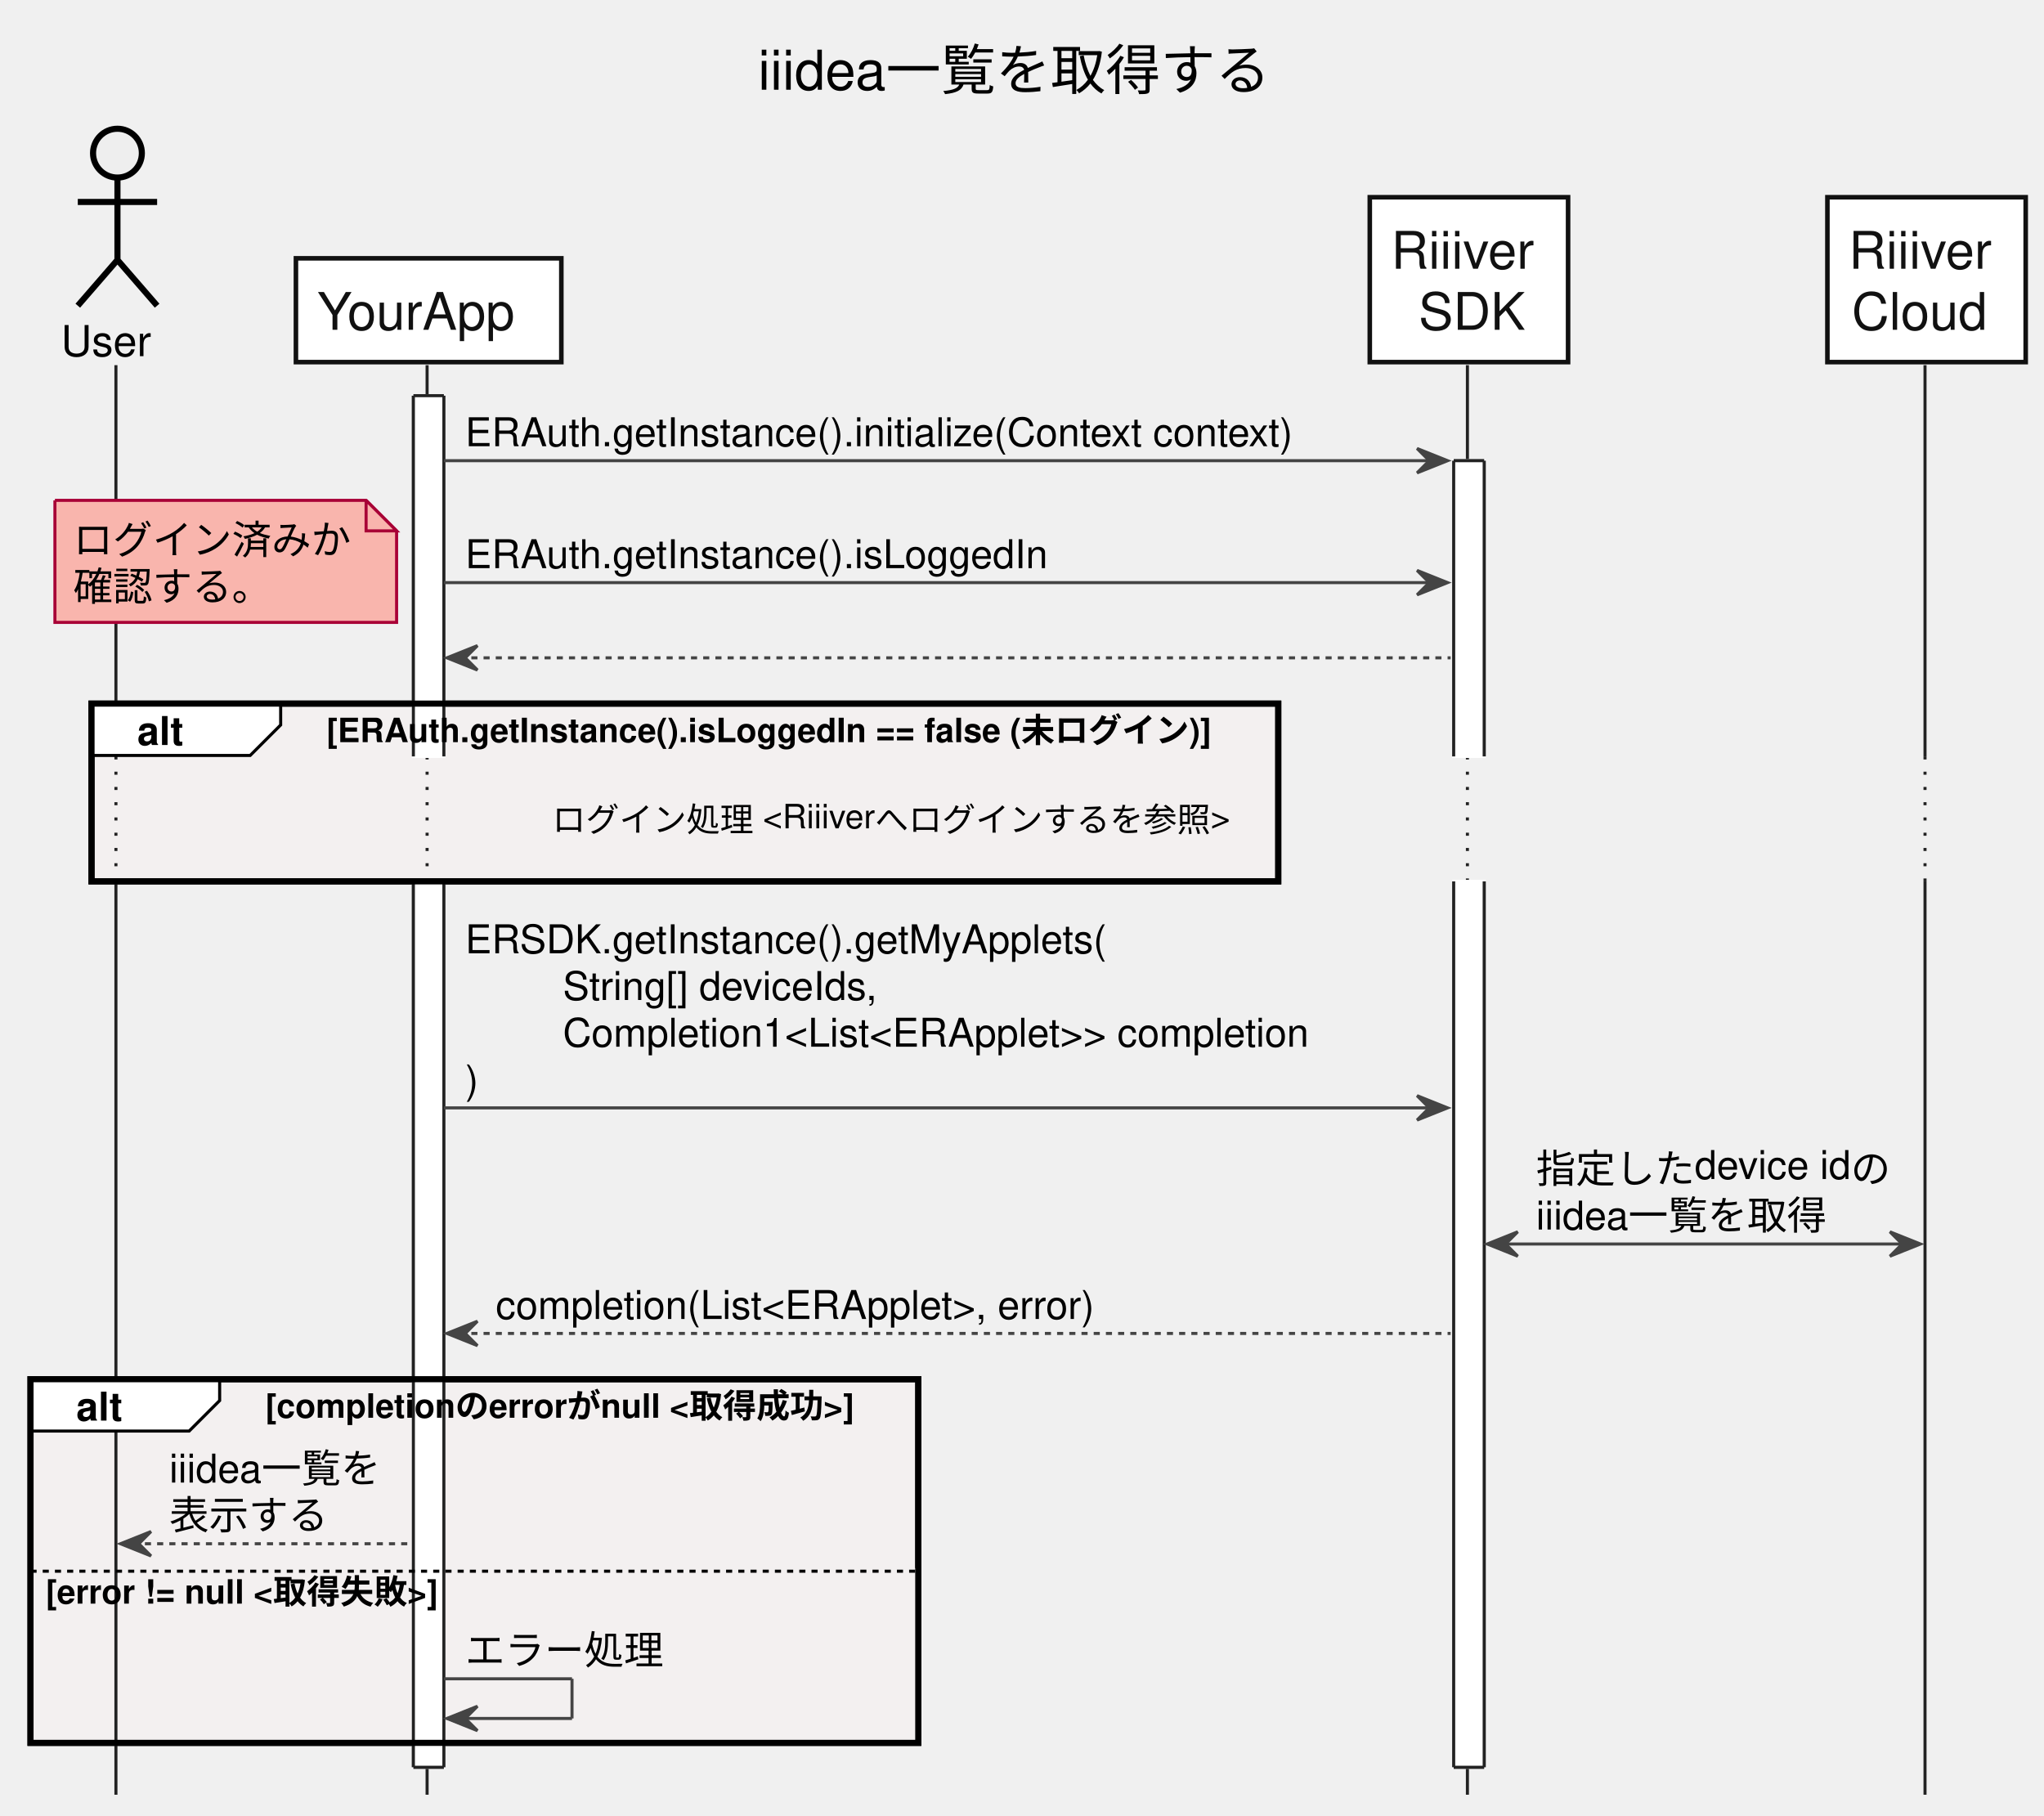
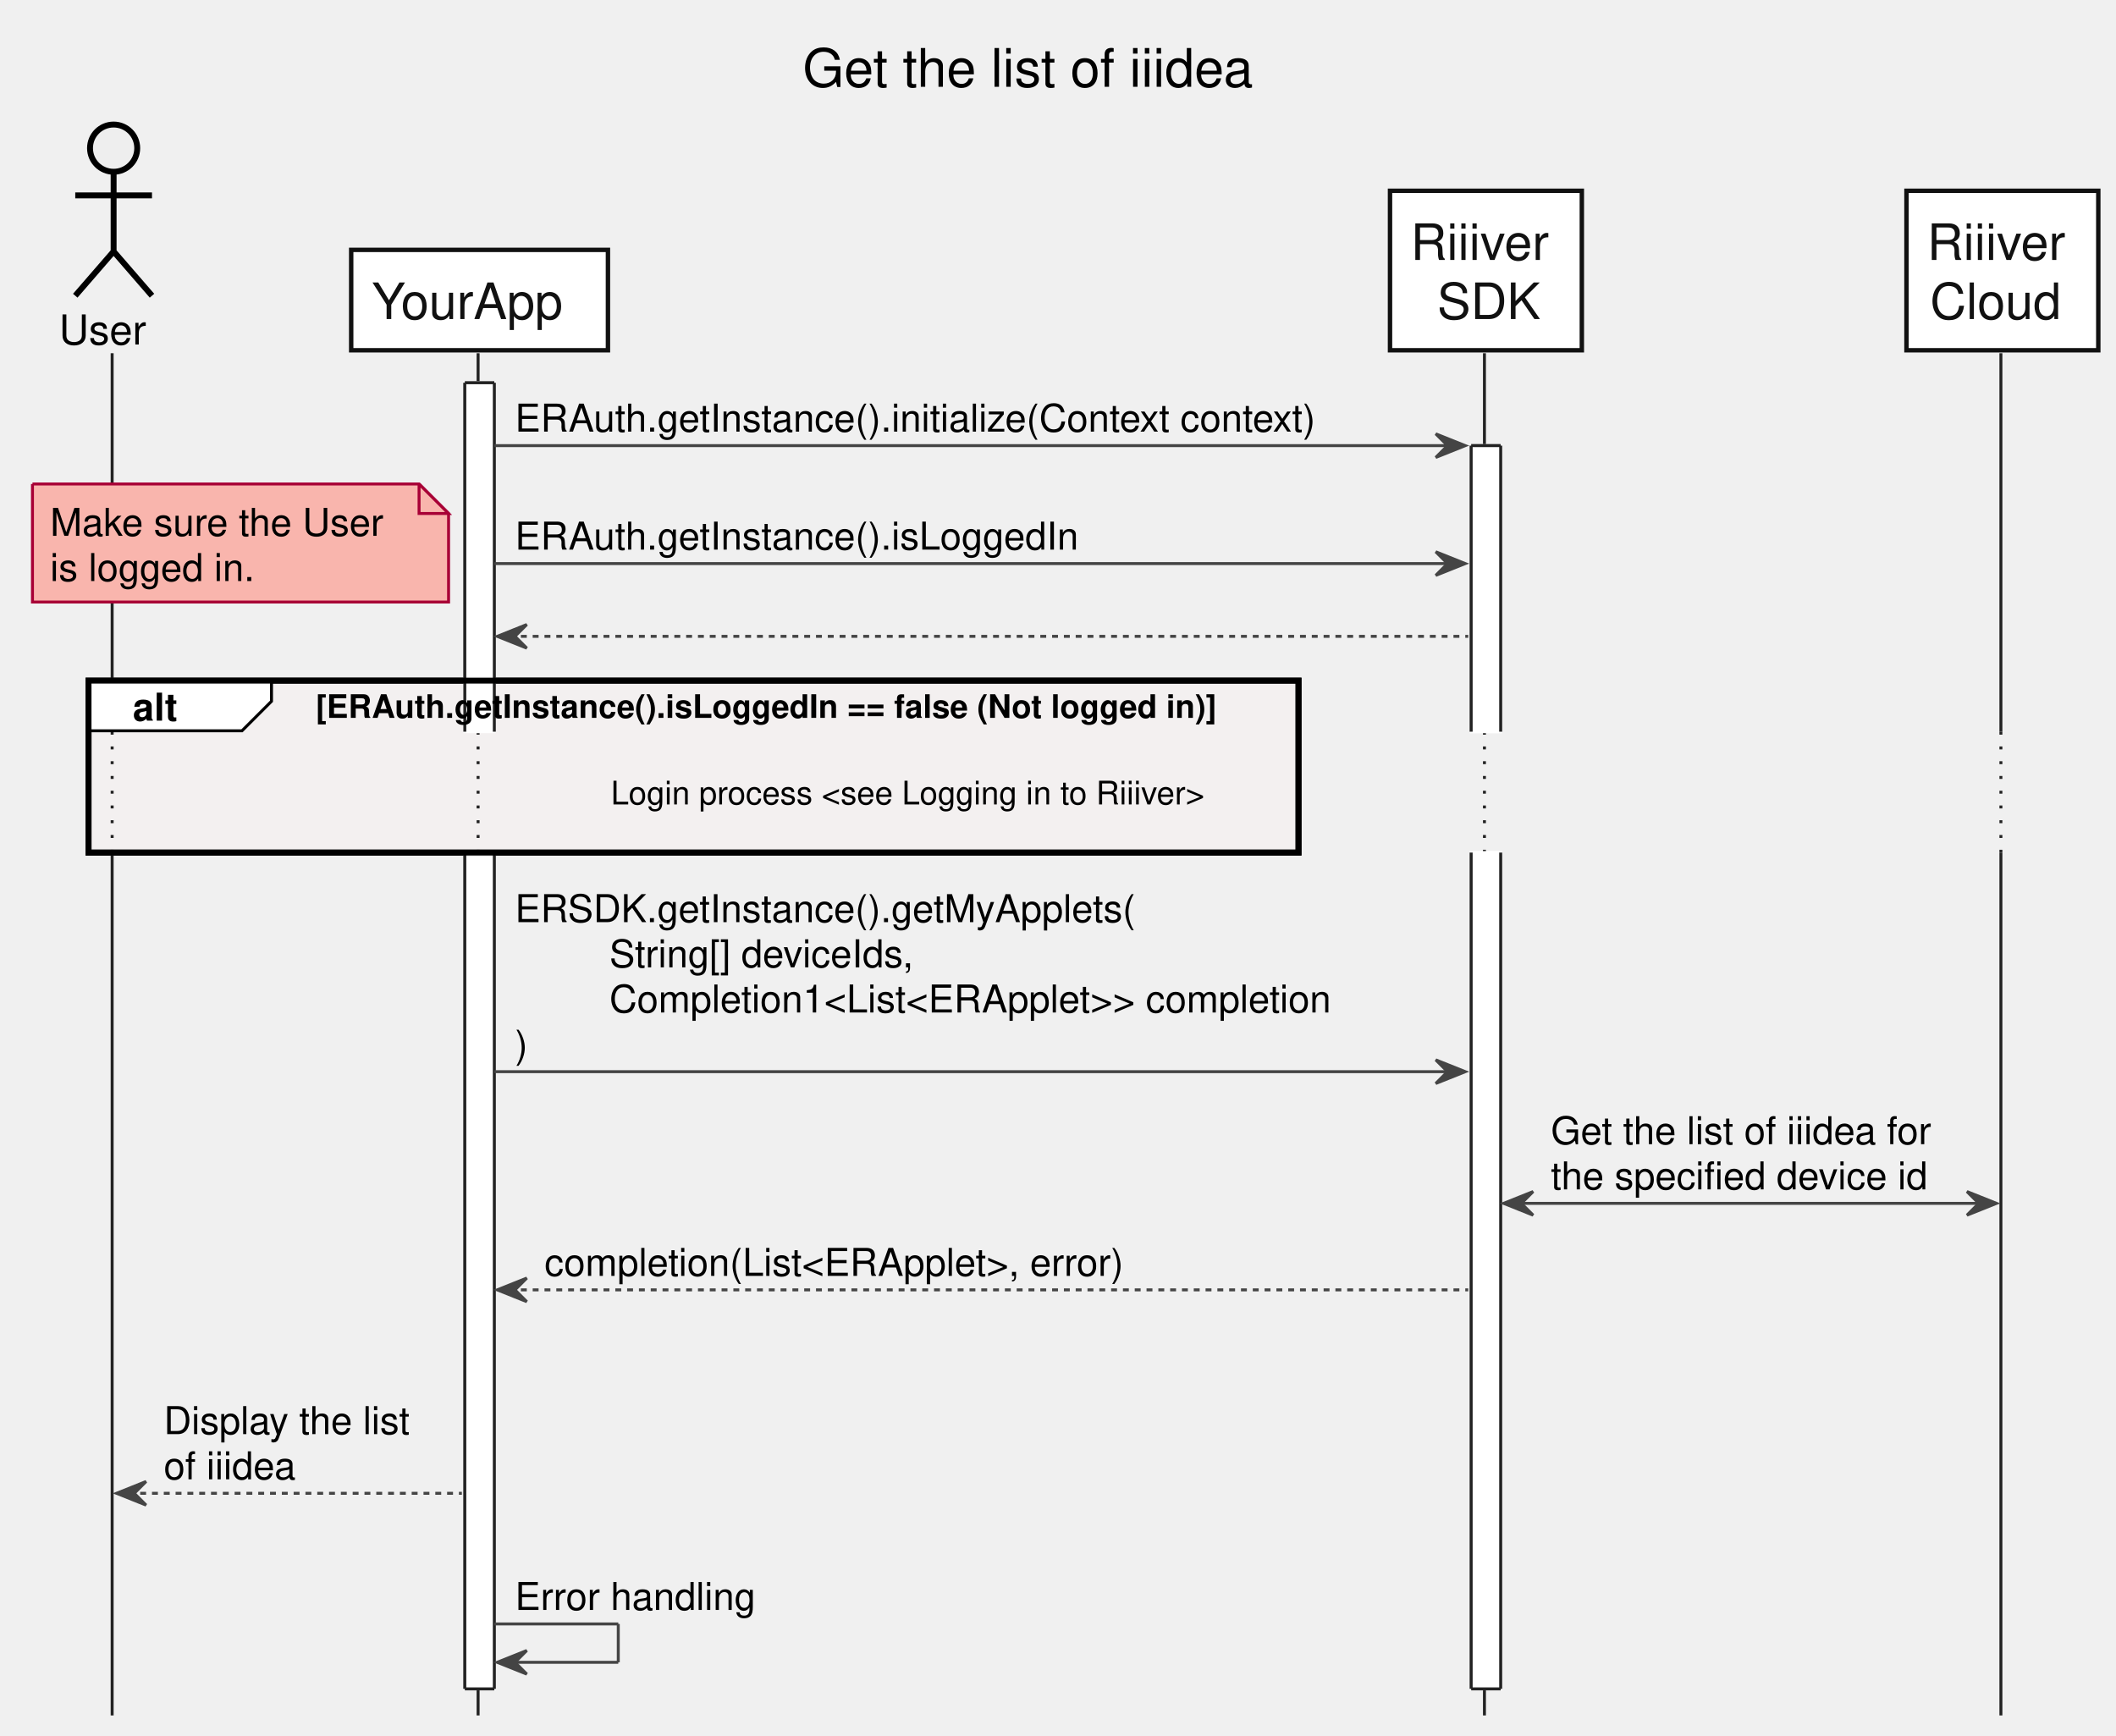
- <svg xmlns="http://www.w3.org/2000/svg" contentScriptType="application/ecmascript" contentStyleType="text/css" height="595px" preserveAspectRatio="none" style="width:670px;height:595px;background:#F2EEE6;" version="1.1" viewBox="0 0 670 595" width="670px" zoomAndPan="magnify">
+ <svg xmlns="http://www.w3.org/2000/svg" contentScriptType="application/ecmascript" contentStyleType="text/css" height="588px" preserveAspectRatio="none" style="width:717px;height:588px;background:#F2EEE6;" version="1.1" viewBox="0 0 717 588" width="717px" zoomAndPan="magnify">
  <defs />
  <g>
-     <text fill="#000000" font-family="Noto Sans JP, Helvetica, Arial, Liberation Sans" font-size="18" lengthAdjust="spacing" textLength="172" x="248.5" y="29.402">iiidea一覧を取得する</text>
-     <rect fill="#FFFFFF" height="118.242" style="stroke:#FFFFFF;stroke-width:1.0;" width="10" x="135.5" y="129.688" />
-     <line style="stroke:#222222;stroke-width:1.0;" x1="135.5" x2="135.5" y1="129.688" y2="247.93" />
-     <line style="stroke:#222222;stroke-width:1.0;" x1="145.5" x2="145.5" y1="129.688" y2="247.93" />
-     <line style="stroke:#222222;stroke-width:1.0;" x1="135.5" x2="145.5" y1="129.688" y2="129.688" />
-     <rect fill="#FFFFFF" height="290.371" style="stroke:#FFFFFF;stroke-width:1.0;" width="10" x="135.5" y="288.885" />
-     <line style="stroke:#222222;stroke-width:1.0;" x1="135.5" x2="135.5" y1="288.885" y2="579.256" />
-     <line style="stroke:#222222;stroke-width:1.0;" x1="145.5" x2="145.5" y1="288.885" y2="579.256" />
-     <line style="stroke:#222222;stroke-width:1.0;" x1="135.5" x2="145.5" y1="579.256" y2="579.256" />
-     <rect fill="#FFFFFF" height="96.932" style="stroke:#FFFFFF;stroke-width:1.0;" width="10" x="476.5" y="150.998" />
-     <line style="stroke:#222222;stroke-width:1.0;" x1="476.5" x2="476.5" y1="150.998" y2="247.93" />
-     <line style="stroke:#222222;stroke-width:1.0;" x1="486.5" x2="486.5" y1="150.998" y2="247.93" />
-     <line style="stroke:#222222;stroke-width:1.0;" x1="476.5" x2="486.5" y1="150.998" y2="150.998" />
-     <rect fill="#FFFFFF" height="290.371" style="stroke:#FFFFFF;stroke-width:1.0;" width="10" x="476.5" y="288.885" />
-     <line style="stroke:#222222;stroke-width:1.0;" x1="476.5" x2="476.5" y1="288.885" y2="579.256" />
-     <line style="stroke:#222222;stroke-width:1.0;" x1="486.5" x2="486.5" y1="288.885" y2="579.256" />
-     <line style="stroke:#222222;stroke-width:1.0;" x1="476.5" x2="486.5" y1="579.256" y2="579.256" />
-     <rect fill="#F3F0F0" height="58.266" style="stroke:#000000;stroke-width:2.0;" width="389" x="30" y="230.619" />
-     <rect fill="#F3F0F0" height="119.197" style="stroke:#000000;stroke-width:2.0;" width="291" x="10" y="452.059" />
-     <rect fill="#F3F0F0" height="57.266" style="stroke:none;stroke-width:1.0;" width="291" x="10" y="513.99" />
+     <text fill="#000000" font-family="Noto Sans JP, Helvetica, Arial, Liberation Sans" font-size="18" lengthAdjust="spacing" textLength="172" x="272" y="29.402">Get the list of iiidea</text>
+     <rect fill="#FFFFFF" height="118.242" style="stroke:#FFFFFF;stroke-width:1.0;" width="10" x="157.5" y="129.688" />
+     <line style="stroke:#222222;stroke-width:1.0;" x1="157.5" x2="157.5" y1="129.688" y2="247.93" />
+     <line style="stroke:#222222;stroke-width:1.0;" x1="167.5" x2="167.5" y1="129.688" y2="247.93" />
+     <line style="stroke:#222222;stroke-width:1.0;" x1="157.5" x2="167.5" y1="129.688" y2="129.688" />
+     <rect fill="#FFFFFF" height="283.371" style="stroke:#FFFFFF;stroke-width:1.0;" width="10" x="157.5" y="288.885" />
+     <line style="stroke:#222222;stroke-width:1.0;" x1="157.5" x2="157.5" y1="288.885" y2="572.256" />
+     <line style="stroke:#222222;stroke-width:1.0;" x1="167.5" x2="167.5" y1="288.885" y2="572.256" />
+     <line style="stroke:#222222;stroke-width:1.0;" x1="157.5" x2="167.5" y1="572.256" y2="572.256" />
+     <rect fill="#FFFFFF" height="96.932" style="stroke:#FFFFFF;stroke-width:1.0;" width="10" x="498.5" y="150.998" />
+     <line style="stroke:#222222;stroke-width:1.0;" x1="498.5" x2="498.5" y1="150.998" y2="247.93" />
+     <line style="stroke:#222222;stroke-width:1.0;" x1="508.5" x2="508.5" y1="150.998" y2="247.93" />
+     <line style="stroke:#222222;stroke-width:1.0;" x1="498.5" x2="508.5" y1="150.998" y2="150.998" />
+     <rect fill="#FFFFFF" height="283.371" style="stroke:#FFFFFF;stroke-width:1.0;" width="10" x="498.5" y="288.885" />
+     <line style="stroke:#222222;stroke-width:1.0;" x1="498.5" x2="498.5" y1="288.885" y2="572.256" />
+     <line style="stroke:#222222;stroke-width:1.0;" x1="508.5" x2="508.5" y1="288.885" y2="572.256" />
+     <line style="stroke:#222222;stroke-width:1.0;" x1="498.5" x2="508.5" y1="572.256" y2="572.256" />
+     <rect fill="#F3F0F0" height="58.266" style="stroke:#000000;stroke-width:2.0;" width="410" x="30" y="230.619" />
    <line style="stroke:#222222;stroke-width:1.0;" x1="38" x2="38" y1="119.688" y2="247.93" />
    <line style="stroke:#222222;stroke-width:1.0;stroke-dasharray:1.0,4.0;" x1="38" x2="38" y1="247.93" y2="288.885" />
-     <line style="stroke:#222222;stroke-width:1.0;" x1="38" x2="38" y1="288.885" y2="588.256" />
-     <line style="stroke:#222222;stroke-width:1.0;" x1="140" x2="140" y1="119.688" y2="247.93" />
-     <line style="stroke:#222222;stroke-width:1.0;stroke-dasharray:1.0,4.0;" x1="140" x2="140" y1="247.93" y2="288.885" />
-     <line style="stroke:#222222;stroke-width:1.0;" x1="140" x2="140" y1="288.885" y2="588.256" />
-     <line style="stroke:#222222;stroke-width:1.0;" x1="481" x2="481" y1="119.688" y2="247.93" />
-     <line style="stroke:#222222;stroke-width:1.0;stroke-dasharray:1.0,4.0;" x1="481" x2="481" y1="247.93" y2="288.885" />
-     <line style="stroke:#222222;stroke-width:1.0;" x1="481" x2="481" y1="288.885" y2="588.256" />
-     <line style="stroke:#222222;stroke-width:1.0;" x1="631" x2="631" y1="119.688" y2="247.93" />
-     <line style="stroke:#222222;stroke-width:1.0;stroke-dasharray:1.0,4.0;" x1="631" x2="631" y1="247.93" y2="288.885" />
-     <line style="stroke:#222222;stroke-width:1.0;" x1="631" x2="631" y1="288.885" y2="588.256" />
+     <line style="stroke:#222222;stroke-width:1.0;" x1="38" x2="38" y1="288.885" y2="581.256" />
+     <line style="stroke:#222222;stroke-width:1.0;" x1="162" x2="162" y1="119.688" y2="247.93" />
+     <line style="stroke:#222222;stroke-width:1.0;stroke-dasharray:1.0,4.0;" x1="162" x2="162" y1="247.93" y2="288.885" />
+     <line style="stroke:#222222;stroke-width:1.0;" x1="162" x2="162" y1="288.885" y2="581.256" />
+     <line style="stroke:#222222;stroke-width:1.0;" x1="503" x2="503" y1="119.688" y2="247.93" />
+     <line style="stroke:#222222;stroke-width:1.0;stroke-dasharray:1.0,4.0;" x1="503" x2="503" y1="247.93" y2="288.885" />
+     <line style="stroke:#222222;stroke-width:1.0;" x1="503" x2="503" y1="288.885" y2="581.256" />
+     <line style="stroke:#222222;stroke-width:1.0;" x1="678" x2="678" y1="119.688" y2="247.93" />
+     <line style="stroke:#222222;stroke-width:1.0;stroke-dasharray:1.0,4.0;" x1="678" x2="678" y1="247.93" y2="288.885" />
+     <line style="stroke:#222222;stroke-width:1.0;" x1="678" x2="678" y1="288.885" y2="581.256" />
    <text fill="#000000" font-family="Noto Sans JP, Helvetica, Arial, Liberation Sans" font-size="14" lengthAdjust="spacing" textLength="31" x="20" y="116.734">User</text>
    <ellipse cx="38.5" cy="50.199" fill="#EEEEEE" rx="8" ry="8" style="stroke:#000000;stroke-width:2.0;" />
    <path d="M38.5,58.199 L38.5,85.199 M25.5,66.199 L51.5,66.199 M38.5,85.199 L25.5,100.199 M38.5,85.199 L51.5,100.199 " fill="none" style="stroke:#000000;stroke-width:2.0;" />
-     <rect fill="#FFFFFF" height="34.022" style="stroke:#111111;stroke-width:1.5;" width="87" x="97" y="84.666" />
-     <text fill="#111111" font-family="Noto Sans JP, Helvetica, Arial, Liberation Sans" font-size="17" lengthAdjust="spacing" textLength="73" x="104" y="108.102">YourApp</text>
-     <rect fill="#FFFFFF" height="54.043" style="stroke:#111111;stroke-width:1.5;" width="65" x="449" y="64.644" />
-     <text fill="#111111" font-family="Noto Sans JP, Helvetica, Arial, Liberation Sans" font-size="17" lengthAdjust="spacing" textLength="51" x="456" y="88.08">Riiiver</text>
-     <text fill="#111111" font-family="Noto Sans JP, Helvetica, Arial, Liberation Sans" font-size="17" lengthAdjust="spacing" textLength="33" x="465" y="108.102">SDK</text>
-     <rect fill="#FFFFFF" height="54.043" style="stroke:#111111;stroke-width:1.5;" width="65" x="599" y="64.644" />
-     <text fill="#111111" font-family="Noto Sans JP, Helvetica, Arial, Liberation Sans" font-size="17" lengthAdjust="spacing" textLength="51" x="606" y="88.08">Riiiver</text>
-     <text fill="#111111" font-family="Noto Sans JP, Helvetica, Arial, Liberation Sans" font-size="17" lengthAdjust="spacing" textLength="49" x="607" y="108.102">Cloud</text>
-     <rect fill="#FFFFFF" height="118.242" style="stroke:#FFFFFF;stroke-width:1.0;" width="10" x="135.5" y="129.688" />
-     <line style="stroke:#222222;stroke-width:1.0;" x1="135.5" x2="135.5" y1="129.688" y2="247.93" />
-     <line style="stroke:#222222;stroke-width:1.0;" x1="145.5" x2="145.5" y1="129.688" y2="247.93" />
-     <line style="stroke:#222222;stroke-width:1.0;" x1="135.5" x2="145.5" y1="129.688" y2="129.688" />
-     <rect fill="#FFFFFF" height="290.371" style="stroke:#FFFFFF;stroke-width:1.0;" width="10" x="135.5" y="288.885" />
-     <line style="stroke:#222222;stroke-width:1.0;" x1="135.5" x2="135.5" y1="288.885" y2="579.256" />
-     <line style="stroke:#222222;stroke-width:1.0;" x1="145.5" x2="145.5" y1="288.885" y2="579.256" />
-     <line style="stroke:#222222;stroke-width:1.0;" x1="135.5" x2="145.5" y1="579.256" y2="579.256" />
-     <rect fill="#FFFFFF" height="96.932" style="stroke:#FFFFFF;stroke-width:1.0;" width="10" x="476.5" y="150.998" />
-     <line style="stroke:#222222;stroke-width:1.0;" x1="476.5" x2="476.5" y1="150.998" y2="247.93" />
-     <line style="stroke:#222222;stroke-width:1.0;" x1="486.5" x2="486.5" y1="150.998" y2="247.93" />
-     <line style="stroke:#222222;stroke-width:1.0;" x1="476.5" x2="486.5" y1="150.998" y2="150.998" />
-     <rect fill="#FFFFFF" height="290.371" style="stroke:#FFFFFF;stroke-width:1.0;" width="10" x="476.5" y="288.885" />
-     <line style="stroke:#222222;stroke-width:1.0;" x1="476.5" x2="476.5" y1="288.885" y2="579.256" />
-     <line style="stroke:#222222;stroke-width:1.0;" x1="486.5" x2="486.5" y1="288.885" y2="579.256" />
-     <line style="stroke:#222222;stroke-width:1.0;" x1="476.5" x2="486.5" y1="579.256" y2="579.256" />
-     <polygon fill="#444444" points="464.5,146.998,474.5,150.998,464.5,154.998,468.5,150.998" style="stroke:#444444;stroke-width:1.0;" />
-     <line style="stroke:#444444;stroke-width:1.0;" x1="145.5" x2="470.5" y1="150.998" y2="150.998" />
-     <text fill="#000000" font-family="Noto Sans JP, Helvetica, Arial, Liberation Sans" font-size="13" lengthAdjust="spacing" textLength="298" x="152.5" y="146.256">ERAuth.getInstance().initialize(Context context)</text>
-     <polygon fill="#444444" points="464.5,186.964,474.5,190.964,464.5,194.964,468.5,190.964" style="stroke:#444444;stroke-width:1.0;" />
-     <line style="stroke:#444444;stroke-width:1.0;" x1="145.5" x2="470.5" y1="190.964" y2="190.964" />
-     <text fill="#000000" font-family="Noto Sans JP, Helvetica, Arial, Liberation Sans" font-size="13" lengthAdjust="spacing" textLength="203" x="152.5" y="186.222">ERAuth.getInstance().isLoggedIn</text>
-     <path d="M18,163.998 L18,203.998 L130,203.998 L130,173.998 L120,163.998 L18,163.998 " fill="#F9B5AD" style="stroke:#A80036;stroke-width:1.0;" />
-     <path d="M120,163.998 L120,173.998 L130,173.998 L120,163.998 " fill="#F9B5AD" style="stroke:#A80036;stroke-width:1.0;" />
-     <text fill="#000000" font-family="Noto Sans JP, Helvetica, Arial, Liberation Sans" font-size="13" lengthAdjust="spacing" textLength="91" x="24" y="181.566">ログイン済みか</text>
-     <text fill="#000000" font-family="Noto Sans JP, Helvetica, Arial, Liberation Sans" font-size="13" lengthAdjust="spacing" textLength="65" x="24" y="196.877">確認する。</text>
-     <polygon fill="#444444" points="156.5,211.619,146.5,215.619,156.5,219.619,152.5,215.619" style="stroke:#444444;stroke-width:1.0;" />
-     <line style="stroke:#444444;stroke-width:1.0;stroke-dasharray:2.0,2.0;" x1="150.5" x2="475.5" y1="215.619" y2="215.619" />
+     <rect fill="#FFFFFF" height="34.022" style="stroke:#111111;stroke-width:1.5;" width="87" x="119" y="84.666" />
+     <text fill="#111111" font-family="Noto Sans JP, Helvetica, Arial, Liberation Sans" font-size="17" lengthAdjust="spacing" textLength="73" x="126" y="108.102">YourApp</text>
+     <rect fill="#FFFFFF" height="54.043" style="stroke:#111111;stroke-width:1.5;" width="65" x="471" y="64.644" />
+     <text fill="#111111" font-family="Noto Sans JP, Helvetica, Arial, Liberation Sans" font-size="17" lengthAdjust="spacing" textLength="51" x="478" y="88.08">Riiiver</text>
+     <text fill="#111111" font-family="Noto Sans JP, Helvetica, Arial, Liberation Sans" font-size="17" lengthAdjust="spacing" textLength="33" x="487" y="108.102">SDK</text>
+     <rect fill="#FFFFFF" height="54.043" style="stroke:#111111;stroke-width:1.5;" width="65" x="646" y="64.644" />
+     <text fill="#111111" font-family="Noto Sans JP, Helvetica, Arial, Liberation Sans" font-size="17" lengthAdjust="spacing" textLength="51" x="653" y="88.08">Riiiver</text>
+     <text fill="#111111" font-family="Noto Sans JP, Helvetica, Arial, Liberation Sans" font-size="17" lengthAdjust="spacing" textLength="49" x="654" y="108.102">Cloud</text>
+     <rect fill="#FFFFFF" height="118.242" style="stroke:#FFFFFF;stroke-width:1.0;" width="10" x="157.5" y="129.688" />
+     <line style="stroke:#222222;stroke-width:1.0;" x1="157.5" x2="157.5" y1="129.688" y2="247.93" />
+     <line style="stroke:#222222;stroke-width:1.0;" x1="167.5" x2="167.5" y1="129.688" y2="247.93" />
+     <line style="stroke:#222222;stroke-width:1.0;" x1="157.5" x2="167.5" y1="129.688" y2="129.688" />
+     <rect fill="#FFFFFF" height="283.371" style="stroke:#FFFFFF;stroke-width:1.0;" width="10" x="157.5" y="288.885" />
+     <line style="stroke:#222222;stroke-width:1.0;" x1="157.5" x2="157.5" y1="288.885" y2="572.256" />
+     <line style="stroke:#222222;stroke-width:1.0;" x1="167.5" x2="167.5" y1="288.885" y2="572.256" />
+     <line style="stroke:#222222;stroke-width:1.0;" x1="157.5" x2="167.5" y1="572.256" y2="572.256" />
+     <rect fill="#FFFFFF" height="96.932" style="stroke:#FFFFFF;stroke-width:1.0;" width="10" x="498.5" y="150.998" />
+     <line style="stroke:#222222;stroke-width:1.0;" x1="498.5" x2="498.5" y1="150.998" y2="247.93" />
+     <line style="stroke:#222222;stroke-width:1.0;" x1="508.5" x2="508.5" y1="150.998" y2="247.93" />
+     <line style="stroke:#222222;stroke-width:1.0;" x1="498.5" x2="508.5" y1="150.998" y2="150.998" />
+     <rect fill="#FFFFFF" height="283.371" style="stroke:#FFFFFF;stroke-width:1.0;" width="10" x="498.5" y="288.885" />
+     <line style="stroke:#222222;stroke-width:1.0;" x1="498.5" x2="498.5" y1="288.885" y2="572.256" />
+     <line style="stroke:#222222;stroke-width:1.0;" x1="508.5" x2="508.5" y1="288.885" y2="572.256" />
+     <line style="stroke:#222222;stroke-width:1.0;" x1="498.5" x2="508.5" y1="572.256" y2="572.256" />
+     <polygon fill="#444444" points="486.5,146.998,496.5,150.998,486.5,154.998,490.5,150.998" style="stroke:#444444;stroke-width:1.0;" />
+     <line style="stroke:#444444;stroke-width:1.0;" x1="167.5" x2="492.5" y1="150.998" y2="150.998" />
+     <text fill="#000000" font-family="Noto Sans JP, Helvetica, Arial, Liberation Sans" font-size="13" lengthAdjust="spacing" textLength="298" x="174.5" y="146.256">ERAuth.getInstance().initialize(Context context)</text>
+     <polygon fill="#444444" points="486.5,186.964,496.5,190.964,486.5,194.964,490.5,190.964" style="stroke:#444444;stroke-width:1.0;" />
+     <line style="stroke:#444444;stroke-width:1.0;" x1="167.5" x2="492.5" y1="190.964" y2="190.964" />
+     <text fill="#000000" font-family="Noto Sans JP, Helvetica, Arial, Liberation Sans" font-size="13" lengthAdjust="spacing" textLength="203" x="174.5" y="186.222">ERAuth.getInstance().isLoggedIn</text>
+     <path d="M11,163.998 L11,203.998 L152,203.998 L152,173.998 L142,163.998 L11,163.998 " fill="#F9B5AD" style="stroke:#A80036;stroke-width:1.0;" />
+     <path d="M142,163.998 L142,173.998 L152,173.998 L142,163.998 " fill="#F9B5AD" style="stroke:#A80036;stroke-width:1.0;" />
+     <text fill="#000000" font-family="Noto Sans JP, Helvetica, Arial, Liberation Sans" font-size="13" lengthAdjust="spacing" textLength="120" x="17" y="181.566">Make sure the User</text>
+     <text fill="#000000" font-family="Noto Sans JP, Helvetica, Arial, Liberation Sans" font-size="13" lengthAdjust="spacing" textLength="78" x="17" y="196.877">is logged in.</text>
+     <polygon fill="#444444" points="178.5,211.619,168.5,215.619,178.5,219.619,174.5,215.619" style="stroke:#444444;stroke-width:1.0;" />
+     <line style="stroke:#444444;stroke-width:1.0;stroke-dasharray:2.0,2.0;" x1="172.5" x2="497.5" y1="215.619" y2="215.619" />
    <path d="M30,230.619 L92,230.619 L92,237.619 L82,247.619 L30,247.619 L30,230.619 " fill="#FFFFFF" style="stroke:#000000;stroke-width:1.0;" />
-     <rect fill="none" height="58.266" style="stroke:#000000;stroke-width:2.0;" width="389" x="30" y="230.619" />
+     <rect fill="none" height="58.266" style="stroke:#000000;stroke-width:2.0;" width="410" x="30" y="230.619" />
    <text fill="#000000" font-family="Noto Sans JP, Helvetica, Arial, Liberation Sans" font-size="13" font-weight="bold" lengthAdjust="spacing" textLength="17" x="45" y="244.188">alt</text>
-     <text fill="#000000" font-family="Noto Sans JP, Helvetica, Arial, Liberation Sans" font-size="11" font-weight="bold" lengthAdjust="spacing" textLength="307" x="107" y="243.254">[ERAuth.getInstance().isLoggedIn == false (未ログイン)]</text>
-     <text fill="#000000" font-family="Noto Sans JP, Helvetica, Arial, Liberation Sans" font-size="11" lengthAdjust="spacing" textLength="230" x="181" y="272.565">ログイン処理 &lt;Riiiverへログインするを参照&gt;</text>
-     <polygon fill="#444444" points="464.5,359.127,474.5,363.127,464.5,367.127,468.5,363.127" style="stroke:#444444;stroke-width:1.0;" />
-     <line style="stroke:#444444;stroke-width:1.0;" x1="145.5" x2="470.5" y1="363.127" y2="363.127" />
-     <text fill="#000000" font-family="Noto Sans JP, Helvetica, Arial, Liberation Sans" font-size="13" lengthAdjust="spacing" textLength="219" x="152.5" y="312.453">ERSDK.getInstance().getMyApplets(</text>
-     <text fill="#000000" font-family="Noto Sans JP, Helvetica, Arial, Liberation Sans" font-size="13" lengthAdjust="spacing" textLength="112" x="184.5" y="327.764">String[] deviceIds,</text>
-     <text fill="#000000" font-family="Noto Sans JP, Helvetica, Arial, Liberation Sans" font-size="13" lengthAdjust="spacing" textLength="275" x="184.5" y="343.074">Completion1&lt;List&lt;ERApplet&gt;&gt; completion</text>
-     <text fill="#000000" font-family="Noto Sans JP, Helvetica, Arial, Liberation Sans" font-size="13" lengthAdjust="spacing" textLength="4" x="152.5" y="358.385">)</text>
-     <polygon fill="#444444" points="497.5,403.748,487.5,407.748,497.5,411.748,493.5,407.748" style="stroke:#444444;stroke-width:1.0;" />
-     <polygon fill="#444444" points="619.5,403.748,629.5,407.748,619.5,411.748,623.5,407.748" style="stroke:#444444;stroke-width:1.0;" />
-     <line style="stroke:#444444;stroke-width:1.0;" x1="491.5" x2="625.5" y1="407.748" y2="407.748" />
-     <text fill="#000000" font-family="Noto Sans JP, Helvetica, Arial, Liberation Sans" font-size="13" lengthAdjust="spacing" textLength="121" x="503.5" y="387.695">指定したdevice idの</text>
-     <text fill="#000000" font-family="Noto Sans JP, Helvetica, Arial, Liberation Sans" font-size="13" lengthAdjust="spacing" textLength="99" x="503.5" y="403.006">iiidea一覧を取得</text>
-     <polygon fill="#444444" points="156.5,433.059,146.5,437.059,156.5,441.059,152.5,437.059" style="stroke:#444444;stroke-width:1.0;" />
-     <line style="stroke:#444444;stroke-width:1.0;stroke-dasharray:2.0,2.0;" x1="150.5" x2="475.5" y1="437.059" y2="437.059" />
-     <text fill="#000000" font-family="Noto Sans JP, Helvetica, Arial, Liberation Sans" font-size="13" lengthAdjust="spacing" textLength="216" x="162.5" y="432.316">completion(List&lt;ERApplet&gt;, error)</text>
-     <path d="M10,452.059 L72,452.059 L72,459.059 L62,469.059 L10,469.059 L10,452.059 " fill="#FFFFFF" style="stroke:#000000;stroke-width:1.0;" />
-     <rect fill="none" height="119.197" style="stroke:#000000;stroke-width:2.0;" width="291" x="10" y="452.059" />
-     <text fill="#000000" font-family="Noto Sans JP, Helvetica, Arial, Liberation Sans" font-size="13" font-weight="bold" lengthAdjust="spacing" textLength="17" x="25" y="465.627">alt</text>
-     <text fill="#000000" font-family="Noto Sans JP, Helvetica, Arial, Liberation Sans" font-size="11" font-weight="bold" lengthAdjust="spacing" textLength="209" x="87" y="464.693">[completionのerrorがnull &lt;取得成功&gt;]</text>
+     <text fill="#000000" font-family="Noto Sans JP, Helvetica, Arial, Liberation Sans" font-size="11" font-weight="bold" lengthAdjust="spacing" textLength="328" x="107" y="243.254">[ERAuth.getInstance().isLoggedIn == false (Not logged in)]</text>
+     <text fill="#000000" font-family="Noto Sans JP, Helvetica, Arial, Liberation Sans" font-size="11" lengthAdjust="spacing" textLength="225" x="207" y="272.565">Login process &lt;see Logging in to Riiiver&gt;</text>
+     <polygon fill="#444444" points="486.5,359.127,496.5,363.127,486.5,367.127,490.5,363.127" style="stroke:#444444;stroke-width:1.0;" />
+     <line style="stroke:#444444;stroke-width:1.0;" x1="167.5" x2="492.5" y1="363.127" y2="363.127" />
+     <text fill="#000000" font-family="Noto Sans JP, Helvetica, Arial, Liberation Sans" font-size="13" lengthAdjust="spacing" textLength="219" x="174.5" y="312.453">ERSDK.getInstance().getMyApplets(</text>
+     <text fill="#000000" font-family="Noto Sans JP, Helvetica, Arial, Liberation Sans" font-size="13" lengthAdjust="spacing" textLength="112" x="206.5" y="327.764">String[] deviceIds,</text>
+     <text fill="#000000" font-family="Noto Sans JP, Helvetica, Arial, Liberation Sans" font-size="13" lengthAdjust="spacing" textLength="275" x="206.5" y="343.074">Completion1&lt;List&lt;ERApplet&gt;&gt; completion</text>
+     <text fill="#000000" font-family="Noto Sans JP, Helvetica, Arial, Liberation Sans" font-size="13" lengthAdjust="spacing" textLength="4" x="174.5" y="358.385">)</text>
+     <polygon fill="#444444" points="519.5,403.748,509.5,407.748,519.5,411.748,515.5,407.748" style="stroke:#444444;stroke-width:1.0;" />
+     <polygon fill="#444444" points="666.5,403.748,676.5,407.748,666.5,411.748,670.5,407.748" style="stroke:#444444;stroke-width:1.0;" />
+     <line style="stroke:#444444;stroke-width:1.0;" x1="513.5" x2="672.5" y1="407.748" y2="407.748" />
+     <text fill="#000000" font-family="Noto Sans JP, Helvetica, Arial, Liberation Sans" font-size="13" lengthAdjust="spacing" textLength="146" x="525.5" y="387.695">Get the list of iiidea for</text>
+     <text fill="#000000" font-family="Noto Sans JP, Helvetica, Arial, Liberation Sans" font-size="13" lengthAdjust="spacing" textLength="141" x="525.5" y="403.006">the specified device id</text>
+     <polygon fill="#444444" points="178.5,433.059,168.5,437.059,178.5,441.059,174.5,437.059" style="stroke:#444444;stroke-width:1.0;" />
+     <line style="stroke:#444444;stroke-width:1.0;stroke-dasharray:2.0,2.0;" x1="172.5" x2="497.5" y1="437.059" y2="437.059" />
+     <text fill="#000000" font-family="Noto Sans JP, Helvetica, Arial, Liberation Sans" font-size="13" lengthAdjust="spacing" textLength="216" x="184.5" y="432.316">completion(List&lt;ERApplet&gt;, error)</text>
    <polygon fill="#444444" points="49.5,501.99,39.5,505.99,49.5,509.99,45.5,505.99" style="stroke:#444444;stroke-width:1.0;" />
-     <line style="stroke:#444444;stroke-width:1.0;stroke-dasharray:2.0,2.0;" x1="43.5" x2="134.5" y1="505.99" y2="505.99" />
-     <text fill="#000000" font-family="Noto Sans JP, Helvetica, Arial, Liberation Sans" font-size="13" lengthAdjust="spacing" textLength="73" x="55.5" y="485.938">iiidea一覧を</text>
-     <text fill="#000000" font-family="Noto Sans JP, Helvetica, Arial, Liberation Sans" font-size="13" lengthAdjust="spacing" textLength="52" x="55.5" y="501.248">表示する</text>
-     <line style="stroke:#000000;stroke-width:1.0;stroke-dasharray:2.0,2.0;" x1="10" x2="301" y1="514.99" y2="514.99" />
-     <text fill="#000000" font-family="Noto Sans JP, Helvetica, Arial, Liberation Sans" font-size="11" font-weight="bold" lengthAdjust="spacing" textLength="144" x="15" y="525.625">[error != null &lt;取得失敗&gt;]</text>
-     <line style="stroke:#444444;stroke-width:1.0;" x1="145.5" x2="187.5" y1="550.256" y2="550.256" />
-     <line style="stroke:#444444;stroke-width:1.0;" x1="187.5" x2="187.5" y1="550.256" y2="563.256" />
-     <line style="stroke:#444444;stroke-width:1.0;" x1="146.5" x2="187.5" y1="563.256" y2="563.256" />
-     <polygon fill="#444444" points="156.5,559.256,146.5,563.256,156.5,567.256,152.5,563.256" style="stroke:#444444;stroke-width:1.0;" />
-     <text fill="#000000" font-family="Noto Sans JP, Helvetica, Arial, Liberation Sans" font-size="13" lengthAdjust="spacing" textLength="65" x="152.5" y="545.514">エラー処理</text>
+     <line style="stroke:#444444;stroke-width:1.0;stroke-dasharray:2.0,2.0;" x1="43.5" x2="156.5" y1="505.99" y2="505.99" />
+     <text fill="#000000" font-family="Noto Sans JP, Helvetica, Arial, Liberation Sans" font-size="13" lengthAdjust="spacing" textLength="95" x="55.5" y="485.938">Display the list</text>
+     <text fill="#000000" font-family="Noto Sans JP, Helvetica, Arial, Liberation Sans" font-size="13" lengthAdjust="spacing" textLength="51" x="55.5" y="501.248">of iiidea</text>
+     <line style="stroke:#444444;stroke-width:1.0;" x1="167.5" x2="209.5" y1="550.256" y2="550.256" />
+     <line style="stroke:#444444;stroke-width:1.0;" x1="209.5" x2="209.5" y1="550.256" y2="563.256" />
+     <line style="stroke:#444444;stroke-width:1.0;" x1="168.5" x2="209.5" y1="563.256" y2="563.256" />
+     <polygon fill="#444444" points="178.5,559.256,168.5,563.256,178.5,567.256,174.5,563.256" style="stroke:#444444;stroke-width:1.0;" />
+     <text fill="#000000" font-family="Noto Sans JP, Helvetica, Arial, Liberation Sans" font-size="13" lengthAdjust="spacing" textLength="89" x="174.5" y="545.514">Error handling</text>
  </g>
</svg>
